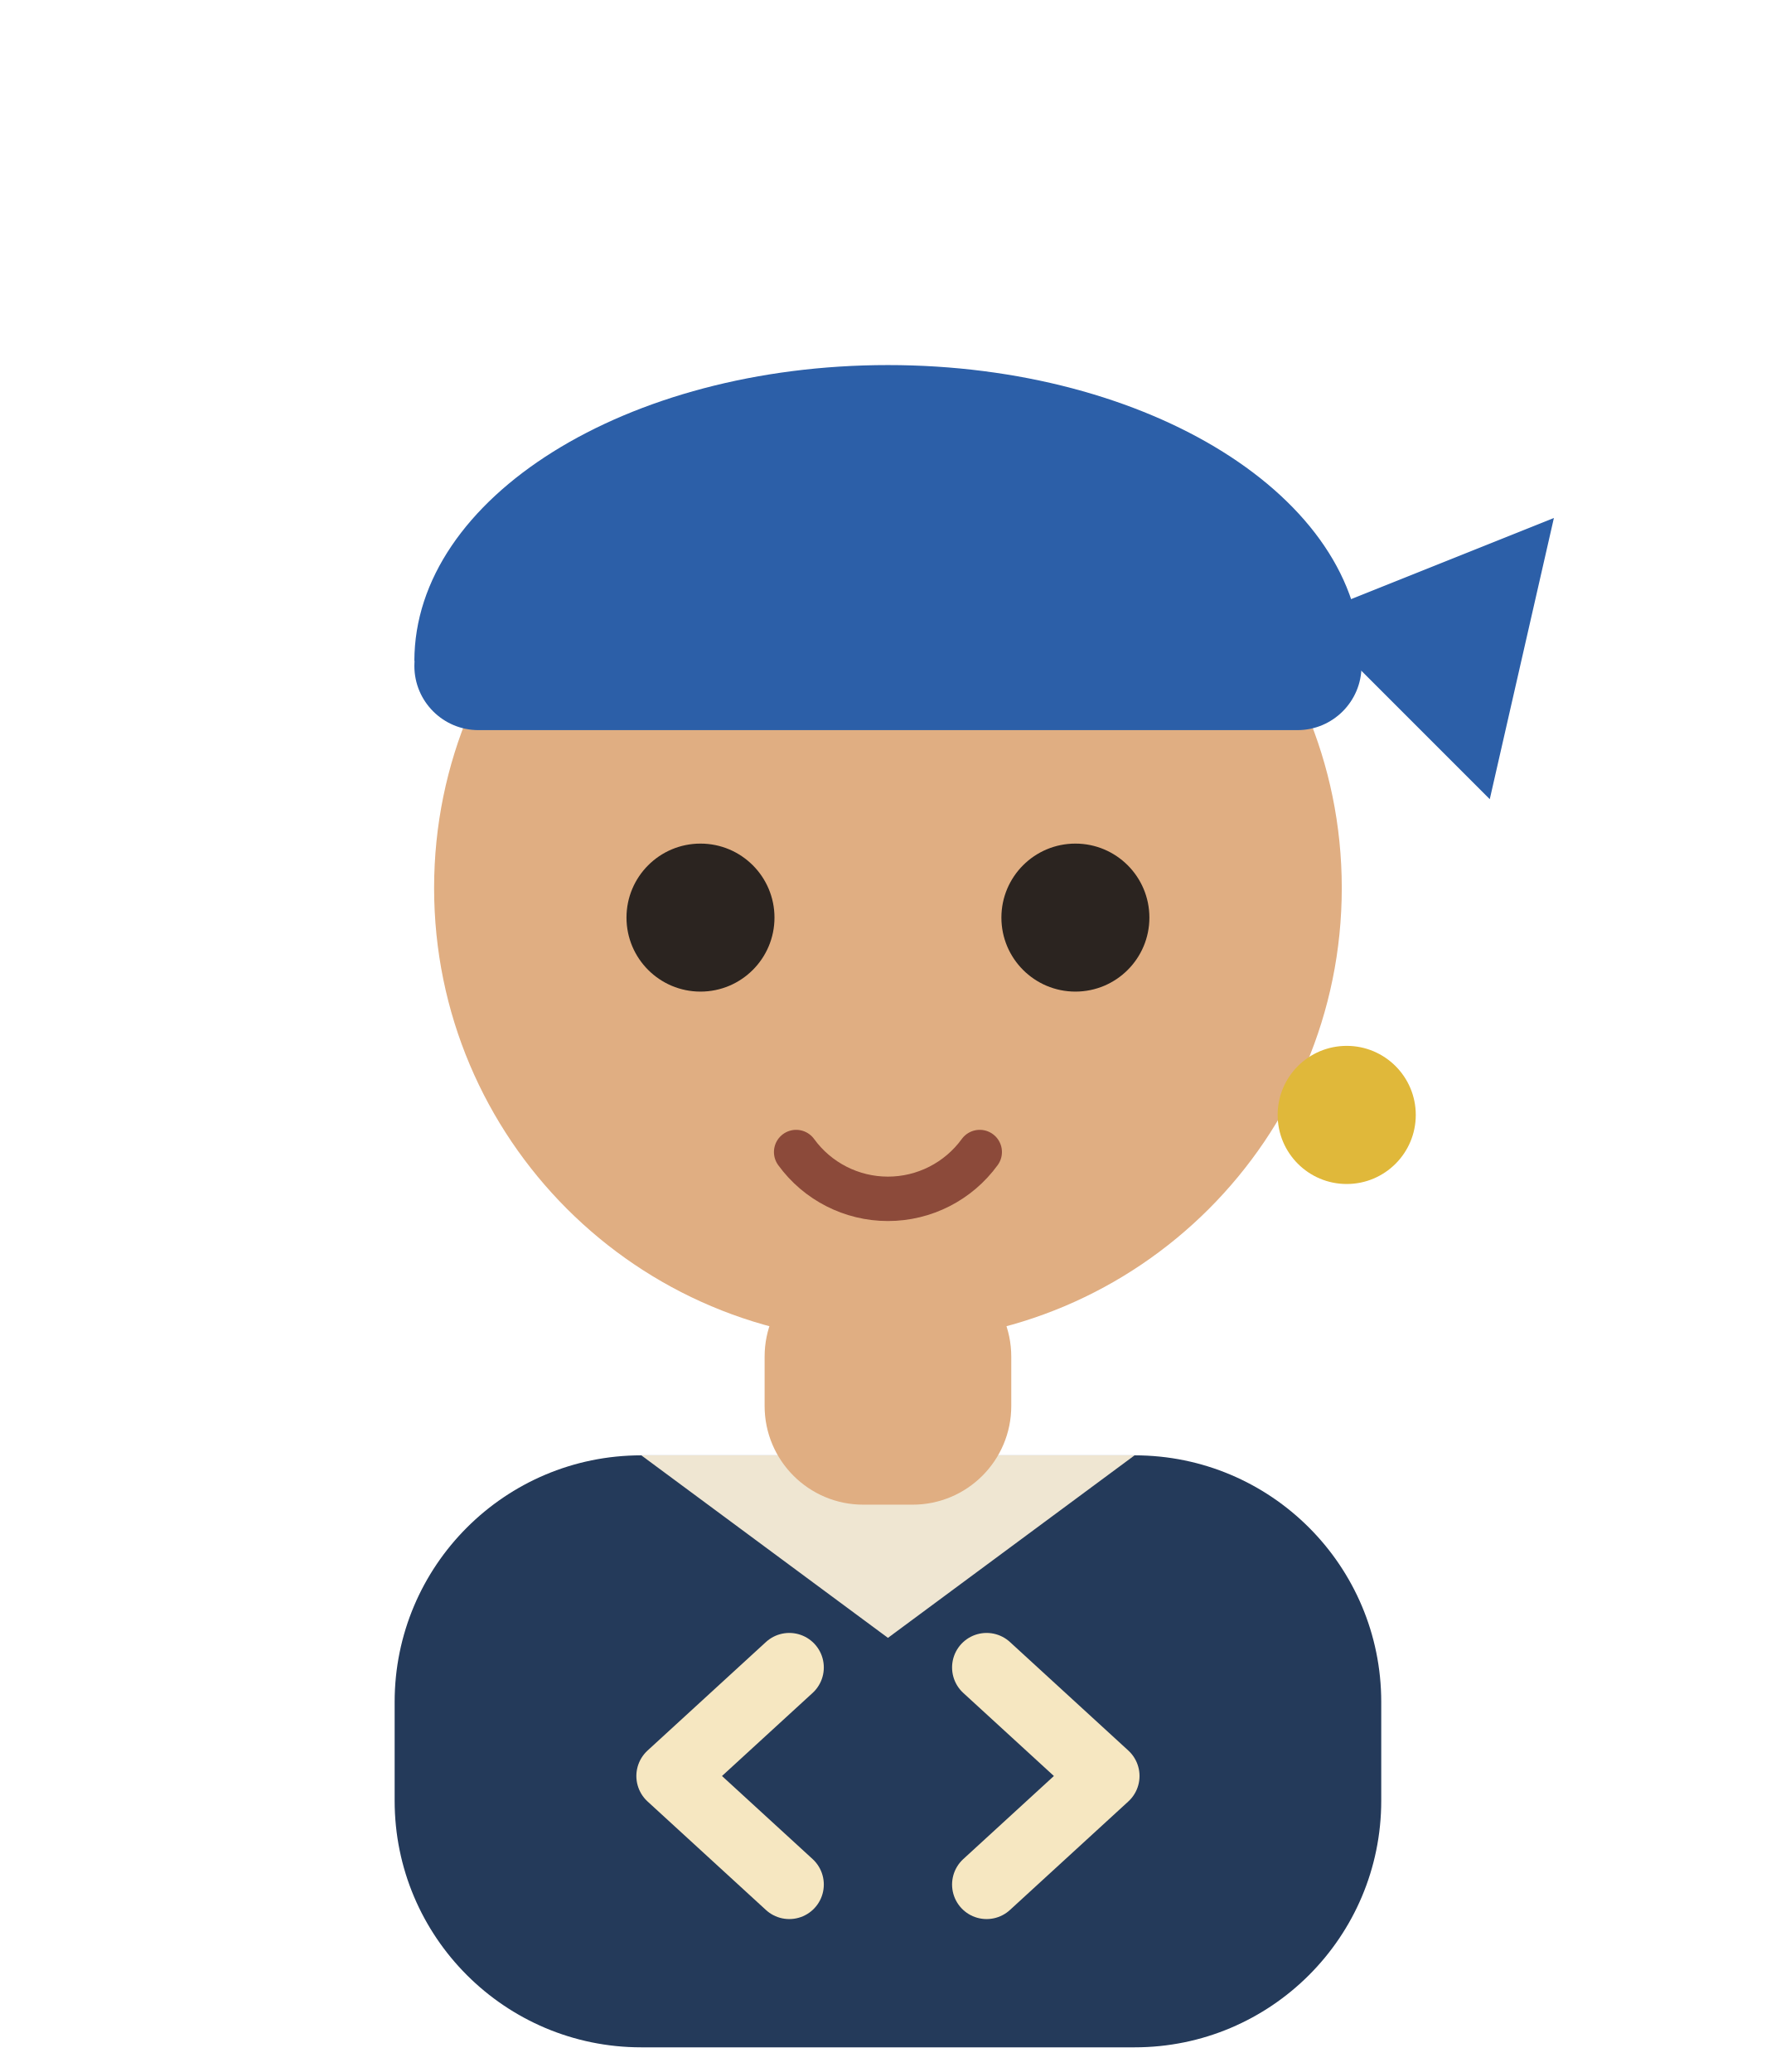
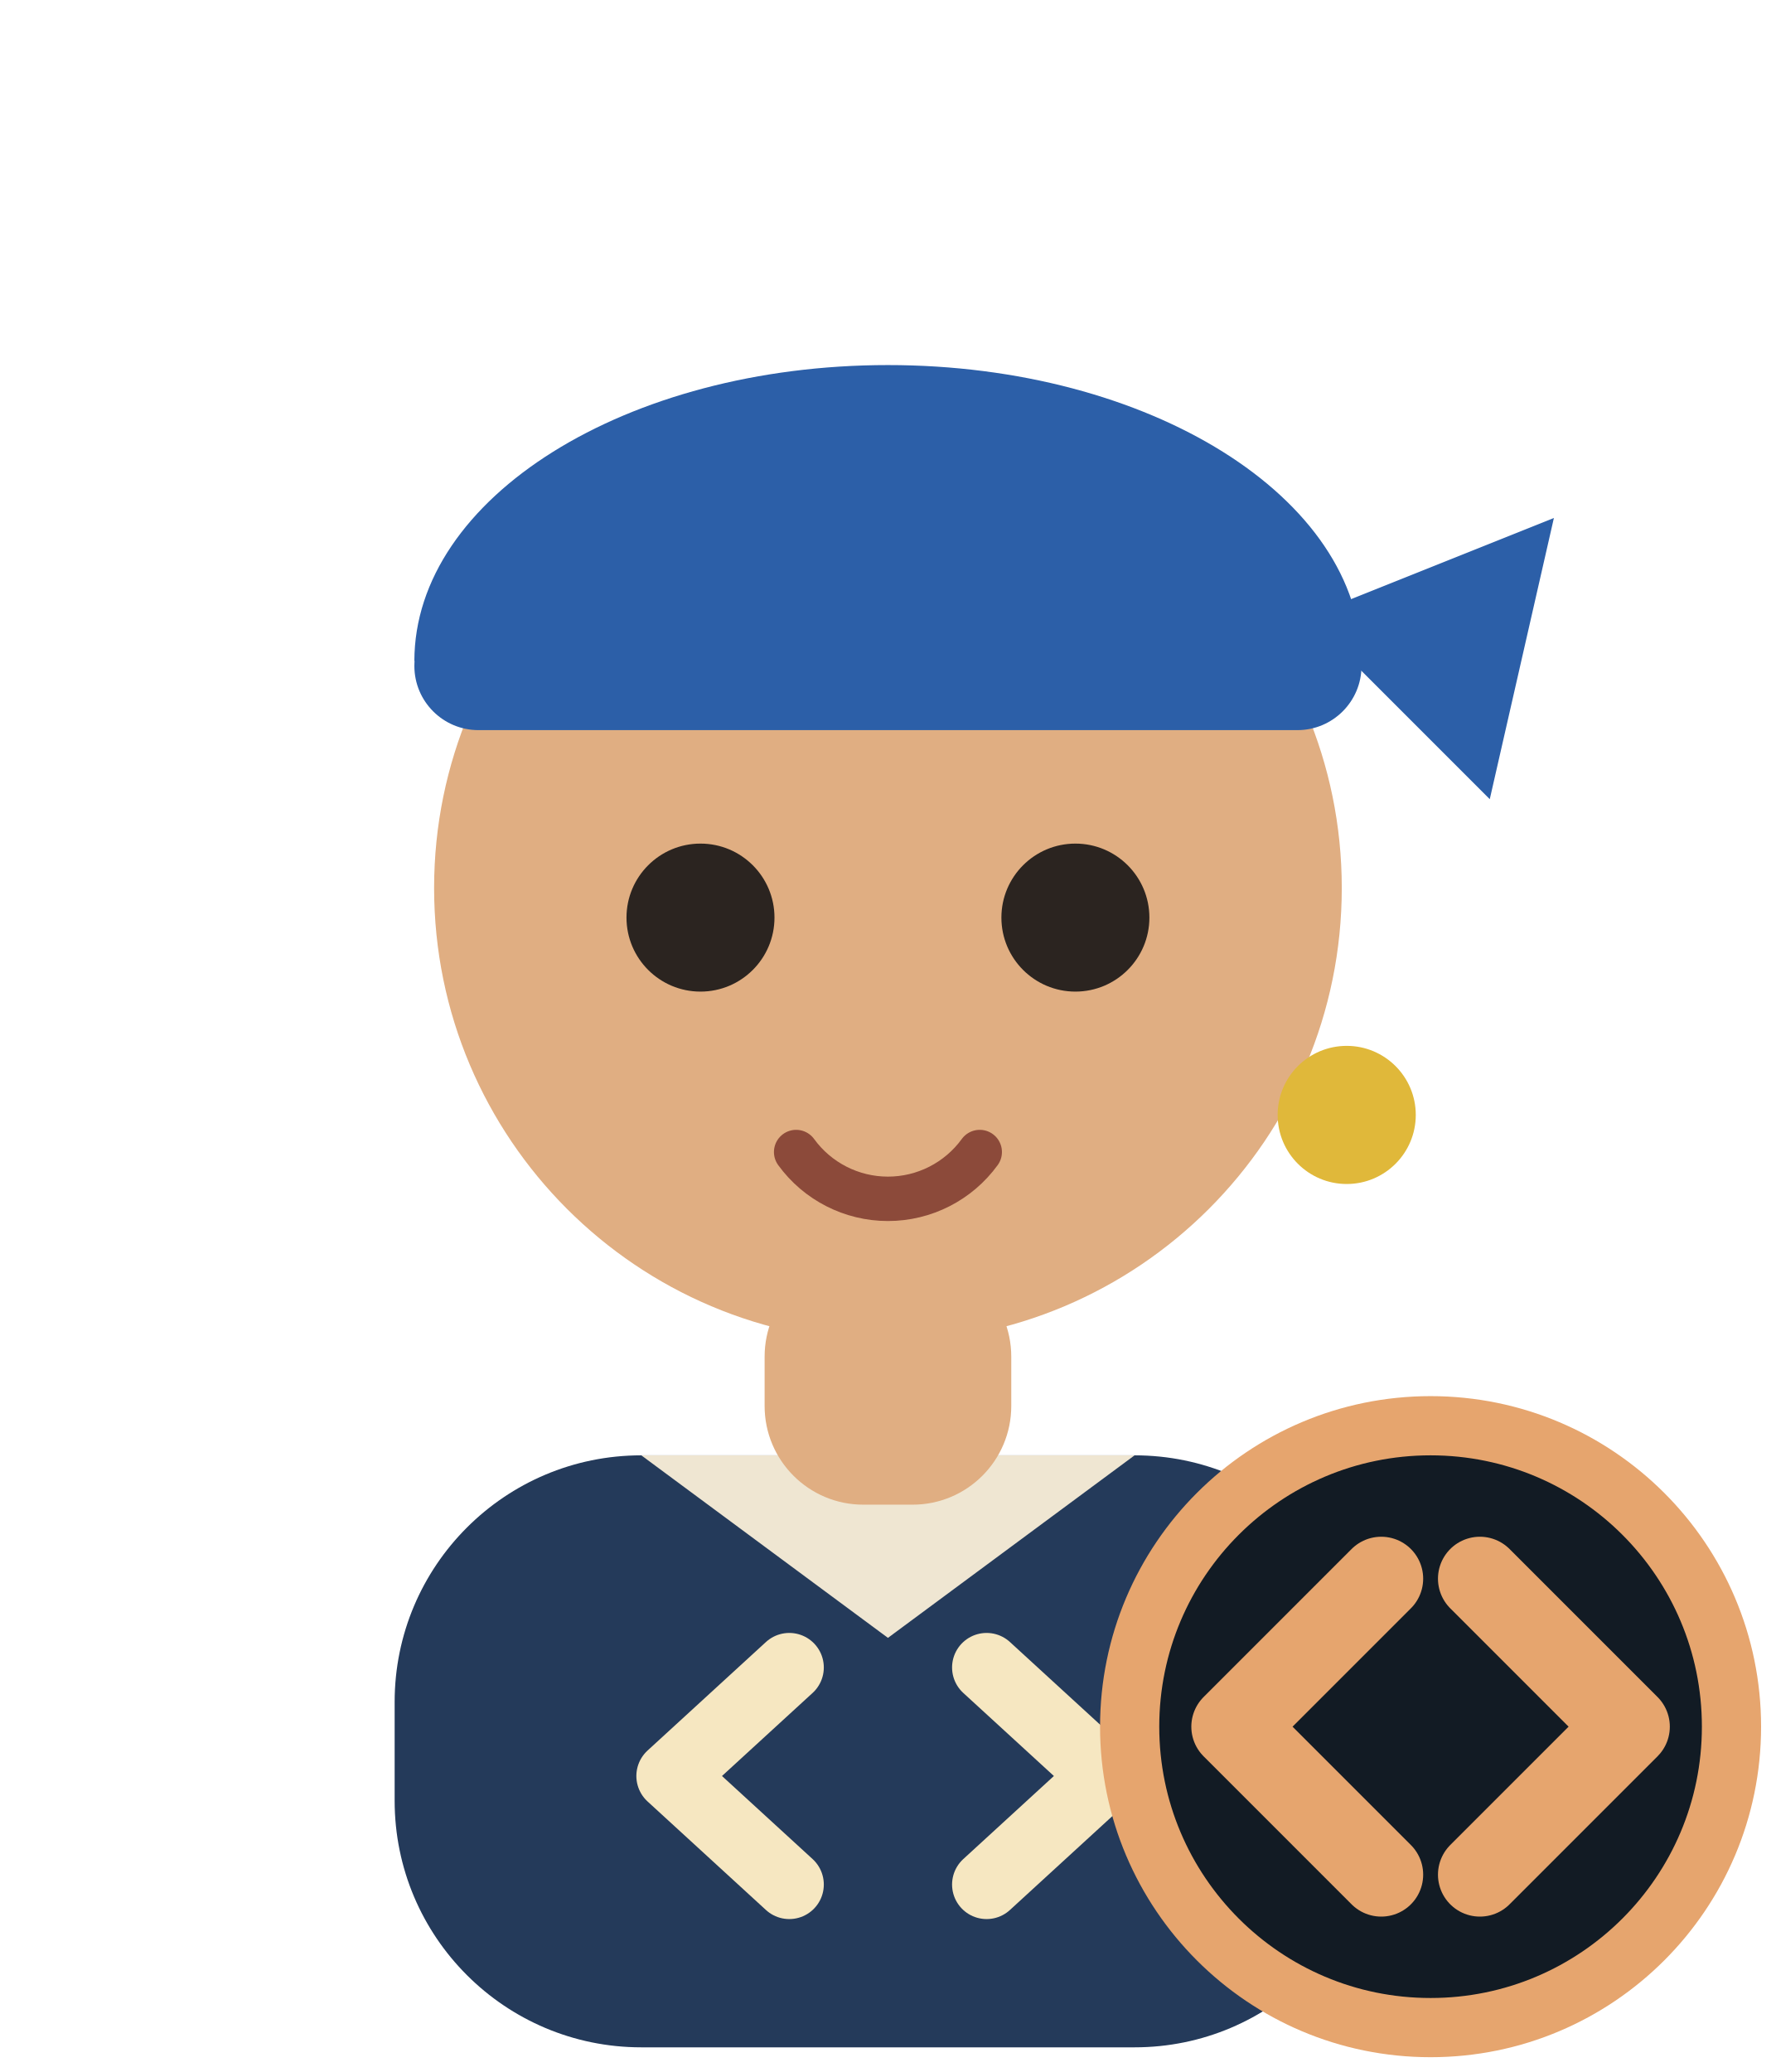
<svg xmlns="http://www.w3.org/2000/svg" viewBox="0 0 36 42" width="36" height="42">
  <path d="M13 29.5H23A5 5 0 0 1 28 34.5V36.5A5 5 0 0 1 23 41.5H13A5 5 0 0 1 8 36.5V34.5A5 5 0 0 1 13 29.5Z" fill="#243a5a" />
  <path d="M13 29.5L18 33.2L23 29.5Z" fill="#efe6d2" />
  <path d="M17.5 25.5H18.5A2 2 0 0 1 20.5 27.5V28.5A2 2 0 0 1 18.5 30.5H17.5A2 2 0 0 1 15.5 28.5V27.5A2 2 0 0 1 17.5 25.5Z" fill="#e0ae82" />
  <path d="M27.2 18A9.2 9.2 0 1 1 8.8 18A9.2 9.2 0 1 1 27.2 18" fill="#e0ae82" />
  <path d="M8.4 13.4A9.6 6 0 0 1 27.6 13.4Z" fill="#2c5fa8" />
  <path d="M9.7 12.2H26.3A1.3 1.3 0 0 1 27.6 13.5V13.5A1.3 1.3 0 0 1 26.3 14.8H9.7A1.3 1.3 0 0 1 8.4 13.5V13.5A1.3 1.3 0 0 1 9.7 12.2Z" fill="#2c5fa8" />
  <path d="M26.5 12.5L31.5 10.5L30.2 16.2Z" fill="#2c5fa8" />
  <path d="M15.7 18.6A1.5 1.5 0 1 1 12.7 18.6A1.5 1.5 0 1 1 15.7 18.6" fill="#2b2420" />
  <path d="M23.3 18.6A1.5 1.5 0 1 1 20.3 18.6A1.5 1.5 0 1 1 23.3 18.6" fill="#2b2420" />
  <path d="M28.7 22.6A1.4 1.4 0 1 1 25.9 22.6A1.4 1.4 0 1 1 28.7 22.6" fill="#e0b83a" />
  <path d="M19.861 23.352A2.3 2.3 0 0 1 16.139 23.352" fill="none" stroke="#8c4a3a" stroke-width="0.9" stroke-linecap="round" stroke-linejoin="round" />
  <path d="M16 33.8L13.6 36L16 38.2M20 33.8L22.4 36L20 38.2" fill="none" stroke="#f6e7c1" stroke-width="1.4" stroke-linecap="round" stroke-linejoin="round" />
+   <g transform="translate(29 35)">
+     <circle r="6.1" fill="#121b24" stroke="#e6a56e" stroke-width="1.2" />
+     <g fill="#e6a56e" stroke-linecap="round" stroke-linejoin="round">
+       <path d="M-1 -3L-4 0L-1 3 M1 -3L4 0L1 3" fill="none" stroke="#e6a56e" stroke-width="1.7" />
+     </g>
+   </g>
</svg>
